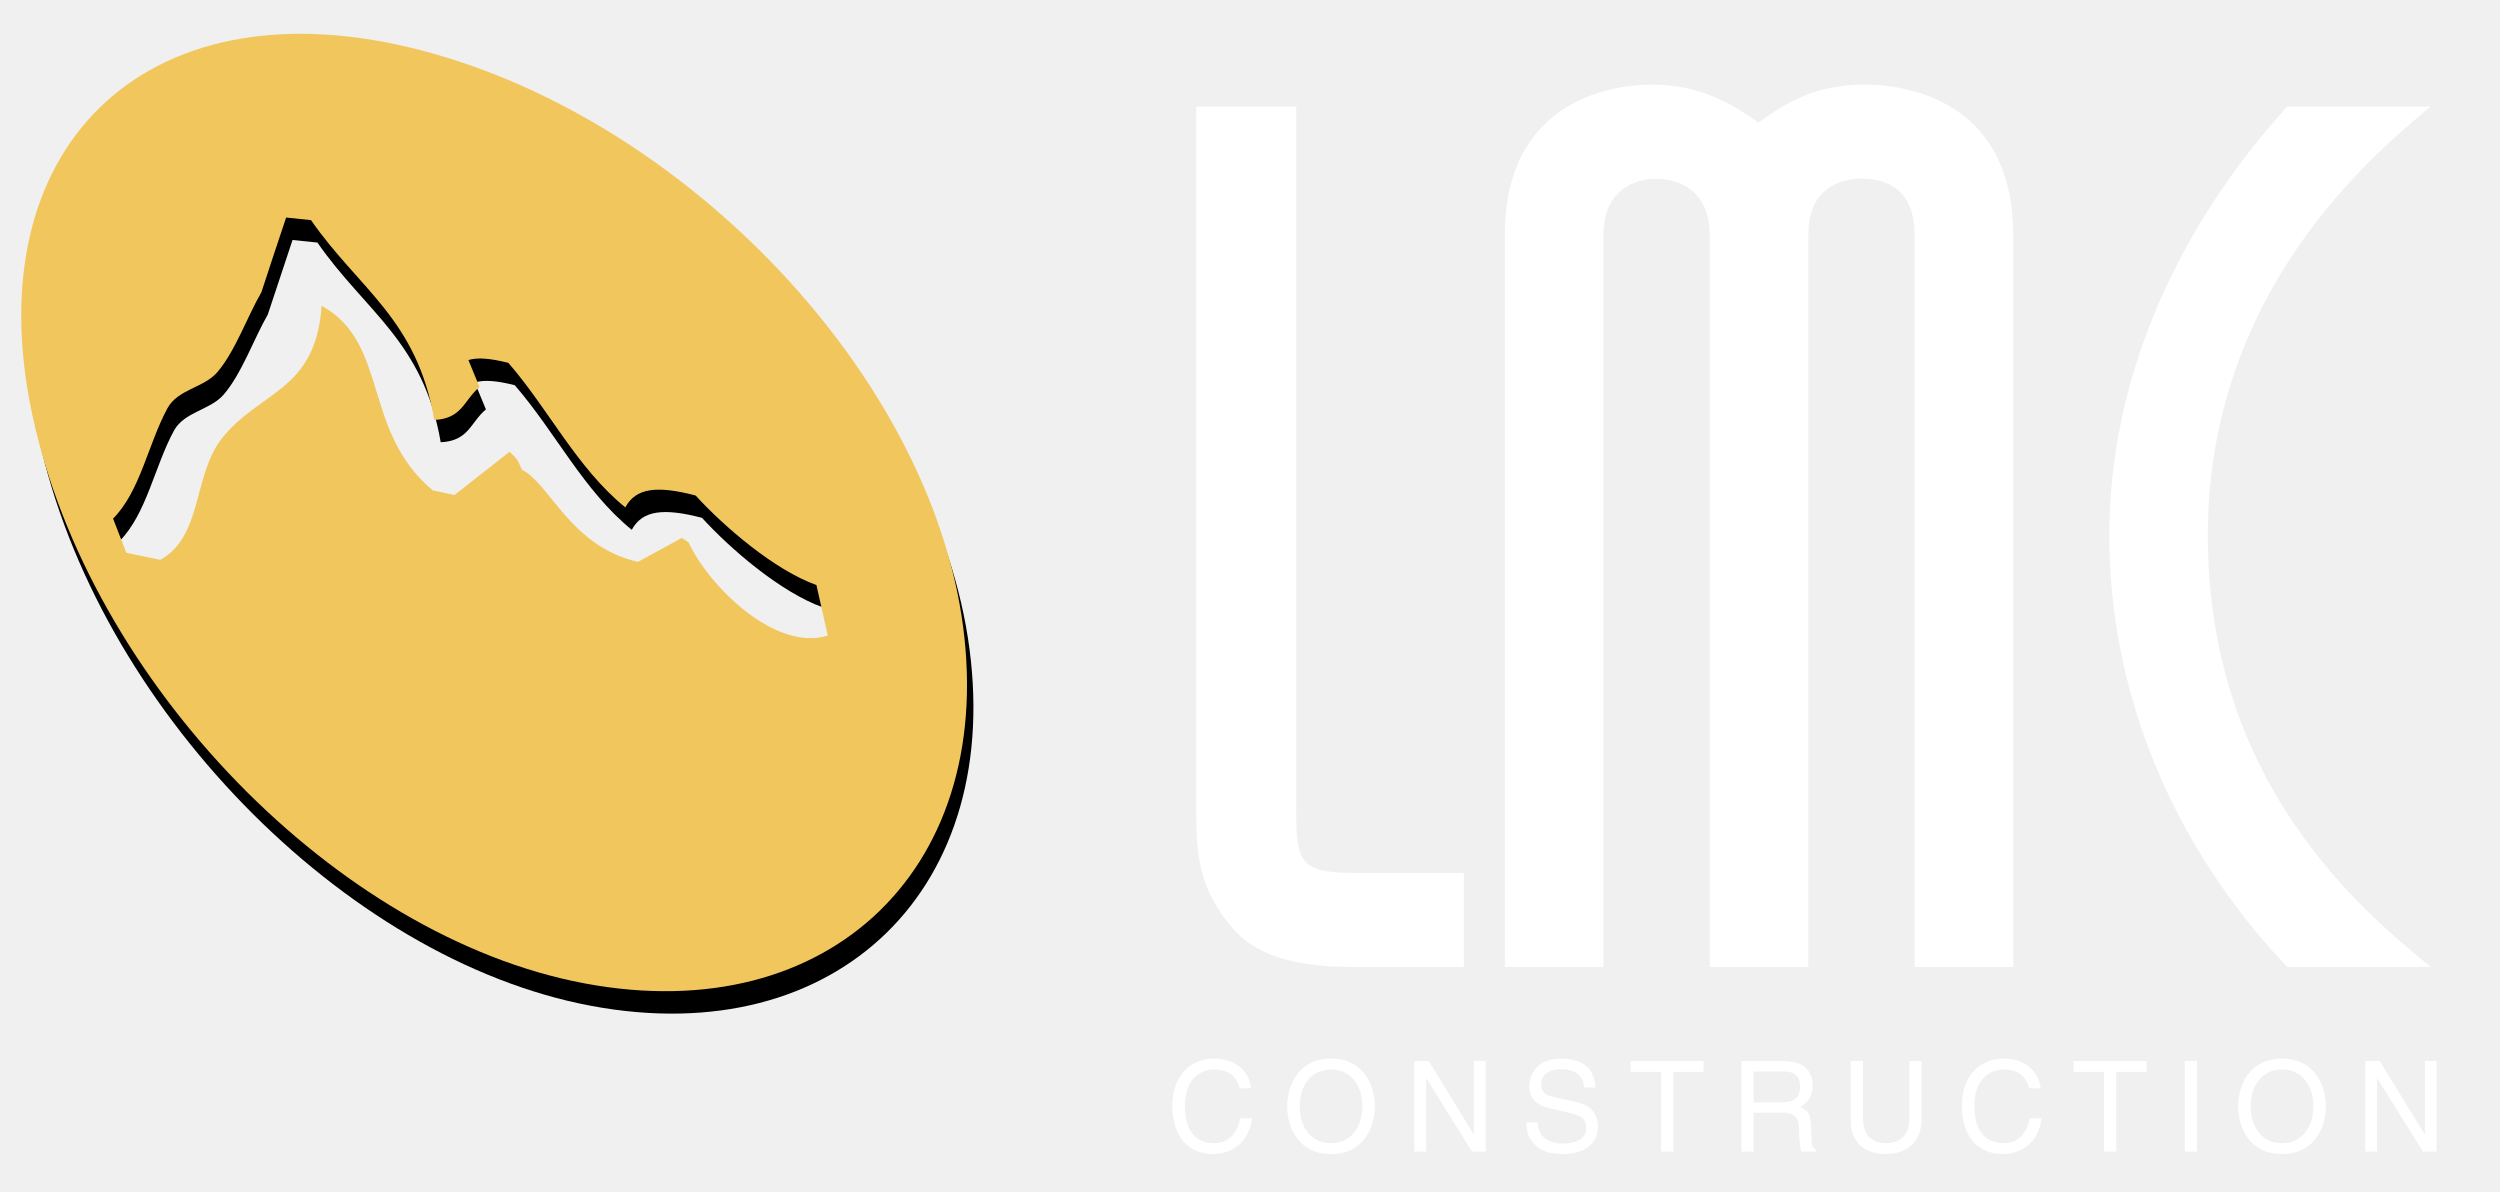
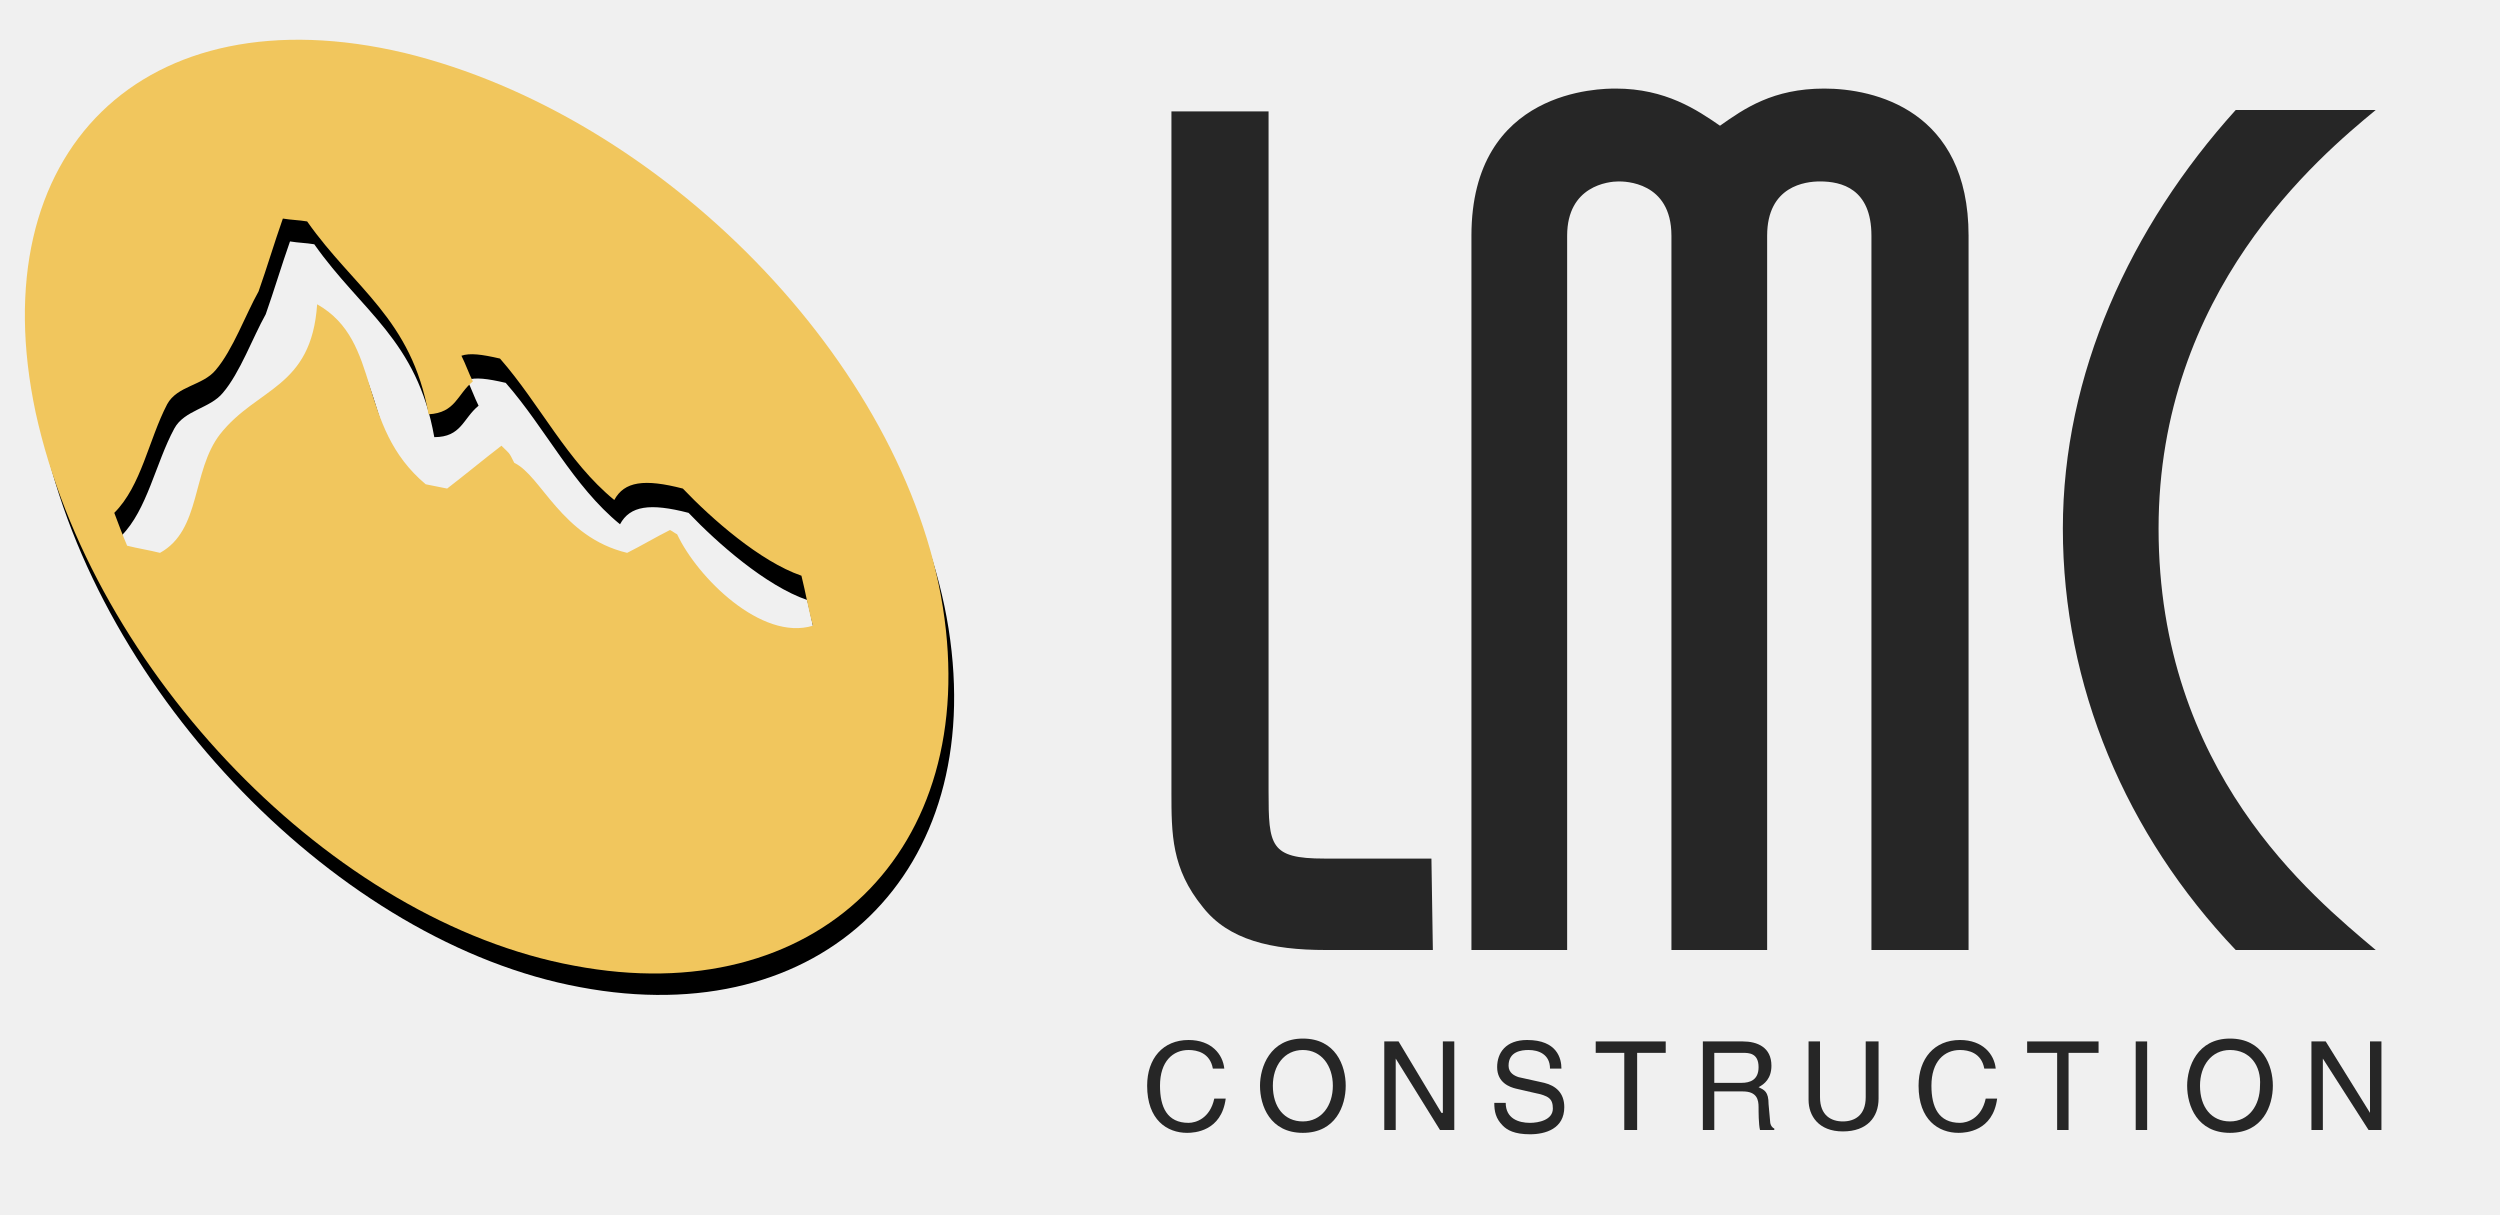
- <svg xmlns="http://www.w3.org/2000/svg" version="1.1" id="Layer_1" x="0px" y="0px" width="207px" height="98.667px" viewBox="0 0 207 98.667" enable-background="new 0 0 207 98.667" xml:space="preserve">
-   <path fill="#FFFFFF" d="M121.208,80.061h-9.119c-4.659,0-8.261-0.81-10.387-3.642c-2.651-3.34-2.651-6.172-2.651-9.815V8.826h8.275  v57.778c0,4.655,0.104,5.67,4.764,5.67h9.119V80.061z" />
-   <path fill="#FFFFFF" d="M158.528,80.061V19.448c0-3.944-2.542-4.653-4.345-4.653c-1.168,0-4.451,0.304-4.451,4.653V80.06h-8.168  V19.448c0-4.653-4.029-4.653-4.451-4.653c-0.849,0-4.347,0.304-4.347,4.653V80.06h-8.164V19.448  c0-12.442,11.022-12.442,12.192-12.442c4.236,0,6.891,1.82,8.797,3.137c2.016-1.417,4.453-3.137,8.803-3.137  c4.242,0,12.3,1.82,12.3,12.442V80.06L158.528,80.061L158.528,80.061z" />
-   <path fill="#FFFFFF" d="M189.38,80.061c-9.33-9.812-14.731-22.464-14.731-35.722c0-13.151,5.722-25.596,14.731-35.513h11.873  c-4.873,4.048-18.445,15.381-18.445,35.513c0,20.646,12.934,31.168,18.445,35.722H189.38z" />
-   <path fill="#FFFFFF" d="M102.633,90.109c-0.283-1.316-1.372-1.555-2.088-1.555c-1.35,0-2.437,1-2.437,2.977  c0,1.764,0.621,3.127,2.467,3.127c0.652,0,1.787-0.316,2.124-2.064h0.978c-0.419,2.834-2.698,2.961-3.258,2.961  c-1.689,0-3.347-1.105-3.347-3.995c0-2.304,1.31-3.905,3.474-3.905c1.92,0,2.91,1.201,3.062,2.456L102.633,90.109L102.633,90.109z" />
-   <path fill="#FFFFFF" d="M110.208,95.554c-2.78,0-3.631-2.328-3.631-3.948c0-1.618,0.851-3.952,3.631-3.952s3.633,2.334,3.633,3.952  C113.841,93.226,112.989,95.554,110.208,95.554 M110.208,88.555c-1.614,0-2.592,1.284-2.592,3.051c0,1.765,0.977,3.052,2.592,3.052  c1.619,0,2.592-1.287,2.592-3.052C112.8,89.839,111.828,88.555,110.208,88.555" />
-   <polygon fill="#FFFFFF" points="122.042,87.853 123.018,87.853 123.018,95.355 121.887,95.355 118.105,89.296 118.083,89.296   118.083,95.355 117.105,95.355 117.105,87.853 118.3,87.853 122.018,93.916 122.042,93.916 " />
-   <path fill="#FFFFFF" d="M131.158,90.048c-0.05-1.16-1.005-1.526-1.848-1.526c-0.639,0-1.7,0.179-1.7,1.317  c0,0.638,0.448,0.847,0.882,0.951l2.127,0.488c0.967,0.233,1.688,0.814,1.688,2.01c0,1.774-1.637,2.266-2.908,2.266  c-1.389,0-1.925-0.42-2.253-0.723c-0.632-0.578-0.761-1.203-0.761-1.904h0.947c0,1.359,1.1,1.758,2.053,1.758  c0.727,0,1.947-0.188,1.947-1.26c0-0.791-0.363-1.037-1.584-1.33l-1.527-0.355c-0.487-0.115-1.586-0.459-1.586-1.768  c0-1.166,0.76-2.318,2.566-2.318c2.6,0,2.858,1.569,2.898,2.396h-0.941V90.048z" />
-   <polygon fill="#FFFFFF" points="135.014,87.853 141.059,87.853 141.059,88.75 138.544,88.75 138.544,95.355 137.533,95.355   137.533,88.75 135.014,88.75 " />
-   <path fill="#FFFFFF" d="M145.197,95.355h-1.004v-7.503h3.438c1.227,0,2.451,0.431,2.451,2.015c0,1.108-0.561,1.52-1.037,1.797  c0.427,0.184,0.85,0.367,0.892,1.412l0.062,1.355c0.01,0.421,0.062,0.581,0.373,0.758v0.166h-1.232  c-0.146-0.463-0.178-1.604-0.178-1.884c0-0.611-0.125-1.337-1.33-1.337h-2.435L145.197,95.355L145.197,95.355z M145.197,91.271  h2.338c0.734,0,1.512-0.189,1.512-1.299c0-1.157-0.842-1.25-1.34-1.25h-2.51V91.271z" />
-   <path fill="#FFFFFF" d="M159.104,87.853v4.87c0,1.53-0.953,2.831-2.992,2.831c-2.004,0-2.87-1.301-2.87-2.693v-5.008h1.012v4.725  c0,1.629,0.983,2.08,1.886,2.08c0.927,0,1.96-0.432,1.96-2.062v-4.741L159.104,87.853L159.104,87.853z" />
-   <path fill="#FFFFFF" d="M168.003,90.109c-0.279-1.316-1.373-1.555-2.088-1.555c-1.345,0-2.434,1-2.434,2.977  c0,1.764,0.619,3.127,2.469,3.127c0.652,0,1.783-0.316,2.123-2.064h0.975c-0.411,2.834-2.696,2.961-3.258,2.961  c-1.688,0-3.344-1.105-3.344-3.995c0-2.304,1.301-3.905,3.469-3.905c1.918,0,2.914,1.201,3.061,2.456L168.003,90.109L168.003,90.109  z" />
-   <polygon fill="#FFFFFF" points="171.693,87.853 177.74,87.853 177.74,88.75 175.22,88.75 175.22,95.355 174.214,95.355   174.214,88.75 171.693,88.75 " />
-   <rect x="180.903" y="87.851" fill="#FFFFFF" width="1.007" height="7.503" />
-   <path fill="#FFFFFF" d="M188.951,95.554c-2.785,0-3.634-2.328-3.634-3.948c0-1.618,0.849-3.952,3.634-3.952  c2.778,0,3.633,2.334,3.633,3.952C192.583,93.226,191.729,95.554,188.951,95.554 M188.951,88.555c-1.617,0-2.597,1.284-2.597,3.051  c0,1.765,0.979,3.052,2.597,3.052c1.616,0,2.592-1.287,2.592-3.052C191.542,89.839,190.566,88.555,188.951,88.555" />
-   <polygon fill="#FFFFFF" points="200.783,87.853 201.757,87.853 201.757,95.355 200.628,95.355 196.843,89.296 196.821,89.296   196.821,95.355 195.843,95.355 195.843,87.853 197.041,87.853 200.761,93.916 200.783,93.916 " />
-   <path d="M80.138,52.789C83.359,73.481,69.37,87.132,48.91,83.277C28.441,79.423,7.981,58.373,3.219,36.266  C-1.546,14.159,12.443,0.518,34.457,5.787C56.464,11.056,76.919,32.096,80.138,52.789 M26.282,20.084  c-0.689-0.077-1.37-0.148-2.06-0.212c-0.689,2.05-1.37,4.114-2.05,6.175c-1.137,1.964-2.17,4.926-3.657,6.63  c-1.108,1.286-3.246,1.408-4.108,2.975c-1.616,2.966-2.256,6.858-4.504,9.15c0.359,0.938,0.723,1.877,1.086,2.817  c0.94,0.195,1.882,0.393,2.813,0.587c3.518-1.968,2.695-6.96,5.079-10.042c3.161-3.981,7.792-3.879,8.281-11.001  c5.617,3.124,3.303,10.336,9.19,15.287c0.607,0.128,1.208,0.257,1.809,0.388c1.521-1.195,3.037-2.387,4.571-3.573  c0.676,0.667,0.559,0.472,1.022,1.485c2.316,1.144,4.01,6.348,9.607,7.629c1.197-0.665,2.414-1.33,3.626-1.99  c0.195,0.131,0.379,0.252,0.568,0.377c1.656,3.603,7.153,9.069,11.524,7.712c-0.312-1.391-0.632-2.789-0.947-4.188  c-3.484-1.249-7.641-4.819-10.006-7.414c-3.234-0.84-4.943-0.612-5.816,0.993c-4.012-3.27-6.307-8.067-9.685-11.973  c-1.518-0.381-2.534-0.461-3.312-0.228c0.306,0.745,0.621,1.494,0.92,2.23c-1.297,1.093-1.412,2.609-3.742,2.72  C35.055,28.268,30.247,25.801,26.282,20.084" />
-   <path fill="#F1C65D" d="M79.608,50.934c3.218,20.69-10.771,34.341-31.235,30.485C27.9,77.562,7.451,56.516,2.689,34.411  C-2.074,12.312,11.904-1.342,33.922,3.929C55.932,9.198,76.39,30.25,79.608,50.934 M25.752,18.227  c-0.692-0.073-1.375-0.144-2.06-0.215c-0.691,2.055-1.372,4.119-2.048,6.185c-1.142,1.961-2.179,4.918-3.66,6.632  c-1.108,1.283-3.25,1.394-4.114,2.966c-1.612,2.968-2.246,6.863-4.507,9.148c0.357,0.936,0.729,1.884,1.098,2.827  c0.944,0.195,1.877,0.39,2.815,0.585c3.518-1.966,2.689-6.96,5.079-10.037c3.159-3.988,7.787-3.888,8.277-11.001  c5.626,3.119,3.298,10.332,9.192,15.282c0.603,0.131,1.204,0.259,1.809,0.39c1.521-1.204,3.039-2.395,4.56-3.584  c0.687,0.671,0.561,0.477,1.031,1.494c2.31,1.14,4.008,6.351,9.596,7.625c1.212-0.663,2.425-1.326,3.637-1.984  c0.188,0.128,0.377,0.253,0.563,0.375c1.658,3.598,7.153,9.066,11.522,7.713c-0.312-1.394-0.627-2.789-0.942-4.187  c-3.485-1.246-7.634-4.824-10.004-7.413c-3.239-0.849-4.954-0.618-5.821,0.984c-4.012-3.268-6.302-8.064-9.683-11.968  c-1.523-0.379-2.529-0.463-3.307-0.233c0.308,0.745,0.612,1.492,0.917,2.234c-1.301,1.093-1.414,2.611-3.742,2.729  C34.532,26.415,29.713,23.943,25.752,18.227" />
+ <svg xmlns="http://www.w3.org/2000/svg" version="1.1" id="Layer_1" x="0px" y="0px" viewBox="0 0 175 85" style="enable-background:new 0 0 175 85;" xml:space="preserve">
+   <style type="text/css">
+ 	.st0{fill:#262626;}
+ 	.st1{fill:#F1C65D;}
+ </style>
+   <path class="st0" d="M100.3,66.5h-7.5c-3.8,0-6.8-0.7-8.6-3C82,60.8,82,58.4,82,55.4V7.8h6.8v47.6c0,3.8,0.1,4.7,3.9,4.7h7.5  L100.3,66.5L100.3,66.5z" />
+   <path class="st0" d="M131,66.5v-50c0-3.3-2.1-3.8-3.6-3.8c-1,0-3.7,0.3-3.7,3.8v50h-6.7v-50c0-3.8-3.3-3.8-3.7-3.8  c-0.7,0-3.6,0.3-3.6,3.8v50h-6.7v-50c0-10.3,9.1-10.3,10.1-10.3c3.5,0,5.7,1.5,7.3,2.6c1.7-1.2,3.7-2.6,7.3-2.6  c3.5,0,10.1,1.5,10.1,10.3v50L131,66.5L131,66.5z" />
+   <path class="st0" d="M156.5,66.5c-7.7-8.1-12.1-18.5-12.1-29.5c0-10.8,4.7-21.1,12.1-29.3h9.8c-4,3.3-15.2,12.7-15.2,29.3  c0,17,10.7,25.7,15.2,29.5H156.5z" />
+   <path class="st0" d="M84.9,74.8c-0.2-1.1-1.1-1.3-1.7-1.3c-1.1,0-2,0.8-2,2.5c0,1.5,0.5,2.6,2,2.6c0.5,0,1.5-0.3,1.8-1.7h0.8  c-0.3,2.3-2.2,2.4-2.7,2.4c-1.4,0-2.8-0.9-2.8-3.3c0-1.9,1.1-3.2,2.9-3.2c1.6,0,2.4,1,2.5,2L84.9,74.8L84.9,74.8z" />
+   <path class="st0" d="M91.2,79.3c-2.3,0-3-1.9-3-3.3c0-1.3,0.7-3.3,3-3.3c2.3,0,3,1.9,3,3.3C94.2,77.4,93.5,79.3,91.2,79.3   M91.2,73.5c-1.3,0-2.1,1.1-2.1,2.5c0,1.5,0.8,2.5,2.1,2.5c1.3,0,2.1-1.1,2.1-2.5C93.3,74.6,92.5,73.5,91.2,73.5" />
+   <polygon class="st0" points="101,72.9 101.8,72.9 101.8,79.1 100.8,79.1 97.7,74.1 97.7,74.1 97.7,79.1 96.9,79.1 96.9,72.9   97.9,72.9 100.9,77.9 101,77.9 " />
+   <path class="st0" d="M108.5,74.8c0-1-0.8-1.3-1.5-1.3c-0.5,0-1.4,0.1-1.4,1.1c0,0.5,0.4,0.7,0.7,0.8l1.8,0.4  c0.8,0.2,1.4,0.7,1.4,1.7c0,1.5-1.3,1.9-2.4,1.9c-1.1,0-1.6-0.3-1.9-0.6c-0.5-0.5-0.6-1-0.6-1.6h0.8c0,1.1,0.9,1.4,1.7,1.4  c0.6,0,1.6-0.2,1.6-1c0-0.7-0.3-0.9-1.3-1.1l-1.3-0.3c-0.4-0.1-1.3-0.4-1.3-1.5c0-1,0.6-1.9,2.1-1.9c2.1,0,2.4,1.3,2.4,2L108.5,74.8  L108.5,74.8z" />
+   <polygon class="st0" points="111.7,72.9 116.6,72.9 116.6,73.7 114.6,73.7 114.6,79.1 113.7,79.1 113.7,73.7 111.7,73.7 " />
+   <path class="st0" d="M120,79.1h-0.8v-6.2h2.8c1,0,2,0.4,2,1.7c0,0.9-0.5,1.3-0.9,1.5c0.4,0.2,0.7,0.3,0.7,1.2l0.1,1.1  c0,0.3,0.1,0.5,0.3,0.6v0.1h-1c-0.1-0.4-0.1-1.3-0.1-1.6c0-0.5-0.1-1.1-1.1-1.1h-2L120,79.1L120,79.1z M120,75.8h1.9  c0.6,0,1.2-0.2,1.2-1.1c0-1-0.7-1-1.1-1H120V75.8z" />
+   <path class="st0" d="M131.5,72.9v4c0,1.3-0.8,2.3-2.5,2.3c-1.7,0-2.4-1.1-2.4-2.2v-4.1h0.8v3.9c0,1.3,0.8,1.7,1.6,1.7  c0.8,0,1.6-0.4,1.6-1.7v-3.9L131.5,72.9L131.5,72.9z" />
+   <path class="st0" d="M138.9,74.8c-0.2-1.1-1.1-1.3-1.7-1.3c-1.1,0-2,0.8-2,2.5c0,1.5,0.5,2.6,2,2.6c0.5,0,1.5-0.3,1.8-1.7h0.8  c-0.3,2.3-2.2,2.4-2.7,2.4c-1.4,0-2.8-0.9-2.8-3.3c0-1.9,1.1-3.2,2.9-3.2c1.6,0,2.4,1,2.5,2L138.9,74.8L138.9,74.8z" />
+   <polygon class="st0" points="141.9,72.9 146.9,72.9 146.9,73.7 144.8,73.7 144.8,79.1 144,79.1 144,73.7 141.9,73.7 " />
+   <rect x="149.5" y="72.9" class="st0" width="0.8" height="6.2" />
+   <path class="st0" d="M156.1,79.3c-2.3,0-3-1.9-3-3.3c0-1.3,0.7-3.3,3-3.3c2.3,0,3,1.9,3,3.3C159.1,77.4,158.4,79.3,156.1,79.3   M156.1,73.5c-1.3,0-2.1,1.1-2.1,2.5c0,1.5,0.8,2.5,2.1,2.5c1.3,0,2.1-1.1,2.1-2.5C158.3,74.6,157.5,73.5,156.1,73.5" />
+   <polygon class="st0" points="165.9,72.9 166.7,72.9 166.7,79.1 165.8,79.1 162.6,74.1 162.6,74.1 162.6,79.1 161.8,79.1 161.8,72.9   162.8,72.9 165.9,77.9 165.9,77.9 " />
+   <path d="M66.4,44c2.7,17.1-8.9,28.3-25.8,25.1C23.8,66,6.9,48.6,3,30.4C-1,12.2,10.6,0.9,28.7,5.3C46.9,9.6,63.7,27,66.4,44   M22,17.1c-0.6-0.1-1.1-0.1-1.7-0.2c-0.6,1.7-1.1,3.4-1.7,5.1c-0.9,1.6-1.8,4.1-3,5.5c-0.9,1.1-2.7,1.2-3.4,2.5  c-1.3,2.4-1.9,5.7-3.7,7.5c0.3,0.8,0.6,1.5,0.9,2.3c0.8,0.2,1.6,0.3,2.3,0.5c2.9-1.6,2.2-5.7,4.2-8.3c2.6-3.3,6.4-3.2,6.8-9.1  c4.6,2.6,2.7,8.5,7.6,12.6c0.5,0.1,1,0.2,1.5,0.3c1.3-1,2.5-2,3.8-2.9c0.6,0.6,0.5,0.4,0.8,1.2c1.9,0.9,3.3,5.2,7.9,6.3  c1-0.5,2-1.1,3-1.6c0.2,0.1,0.3,0.2,0.5,0.3c1.4,3,5.9,7.5,9.5,6.4c-0.3-1.1-0.5-2.3-0.8-3.5c-2.9-1-6.3-4-8.3-6.1  c-2.7-0.7-4.1-0.5-4.8,0.8c-3.3-2.7-5.2-6.7-8-9.9c-1.3-0.3-2.1-0.4-2.7-0.2c0.3,0.6,0.5,1.2,0.8,1.8c-1.1,0.9-1.2,2.2-3.1,2.2  C29.2,23.8,25.3,21.8,22,17.1" />
+   <path class="st1" d="M66,42.5c2.7,17.1-8.9,28.3-25.8,25.1C23.3,64.5,6.5,47.1,2.5,28.9C-1.4,10.6,10.1-0.6,28.3,3.7  C46.4,8.1,63.3,25.4,66,42.5 M21.5,15.5c-0.6-0.1-1.1-0.1-1.7-0.2c-0.6,1.7-1.1,3.4-1.7,5.1c-0.9,1.6-1.8,4.1-3,5.5  c-0.9,1.1-2.7,1.1-3.4,2.4C10.4,30.8,9.9,34,8,35.9c0.3,0.8,0.6,1.6,0.9,2.3c0.8,0.2,1.5,0.3,2.3,0.5c2.9-1.6,2.2-5.7,4.2-8.3  c2.6-3.3,6.4-3.2,6.8-9.1c4.6,2.6,2.7,8.5,7.6,12.6c0.5,0.1,1,0.2,1.5,0.3c1.3-1,2.5-2,3.8-3c0.6,0.6,0.5,0.4,0.9,1.2  c1.9,0.9,3.3,5.2,7.9,6.3c1-0.5,2-1.1,3-1.6c0.2,0.1,0.3,0.2,0.5,0.3c1.4,3,5.9,7.5,9.5,6.4c-0.3-1.1-0.5-2.3-0.8-3.5  c-2.9-1-6.3-4-8.3-6.1c-2.7-0.7-4.1-0.5-4.8,0.8c-3.3-2.7-5.2-6.7-8-9.9c-1.3-0.3-2.1-0.4-2.7-0.2c0.3,0.6,0.5,1.2,0.8,1.8  c-1.1,0.9-1.2,2.2-3.1,2.3C28.8,22.3,24.8,20.2,21.5,15.5" />
</svg>
